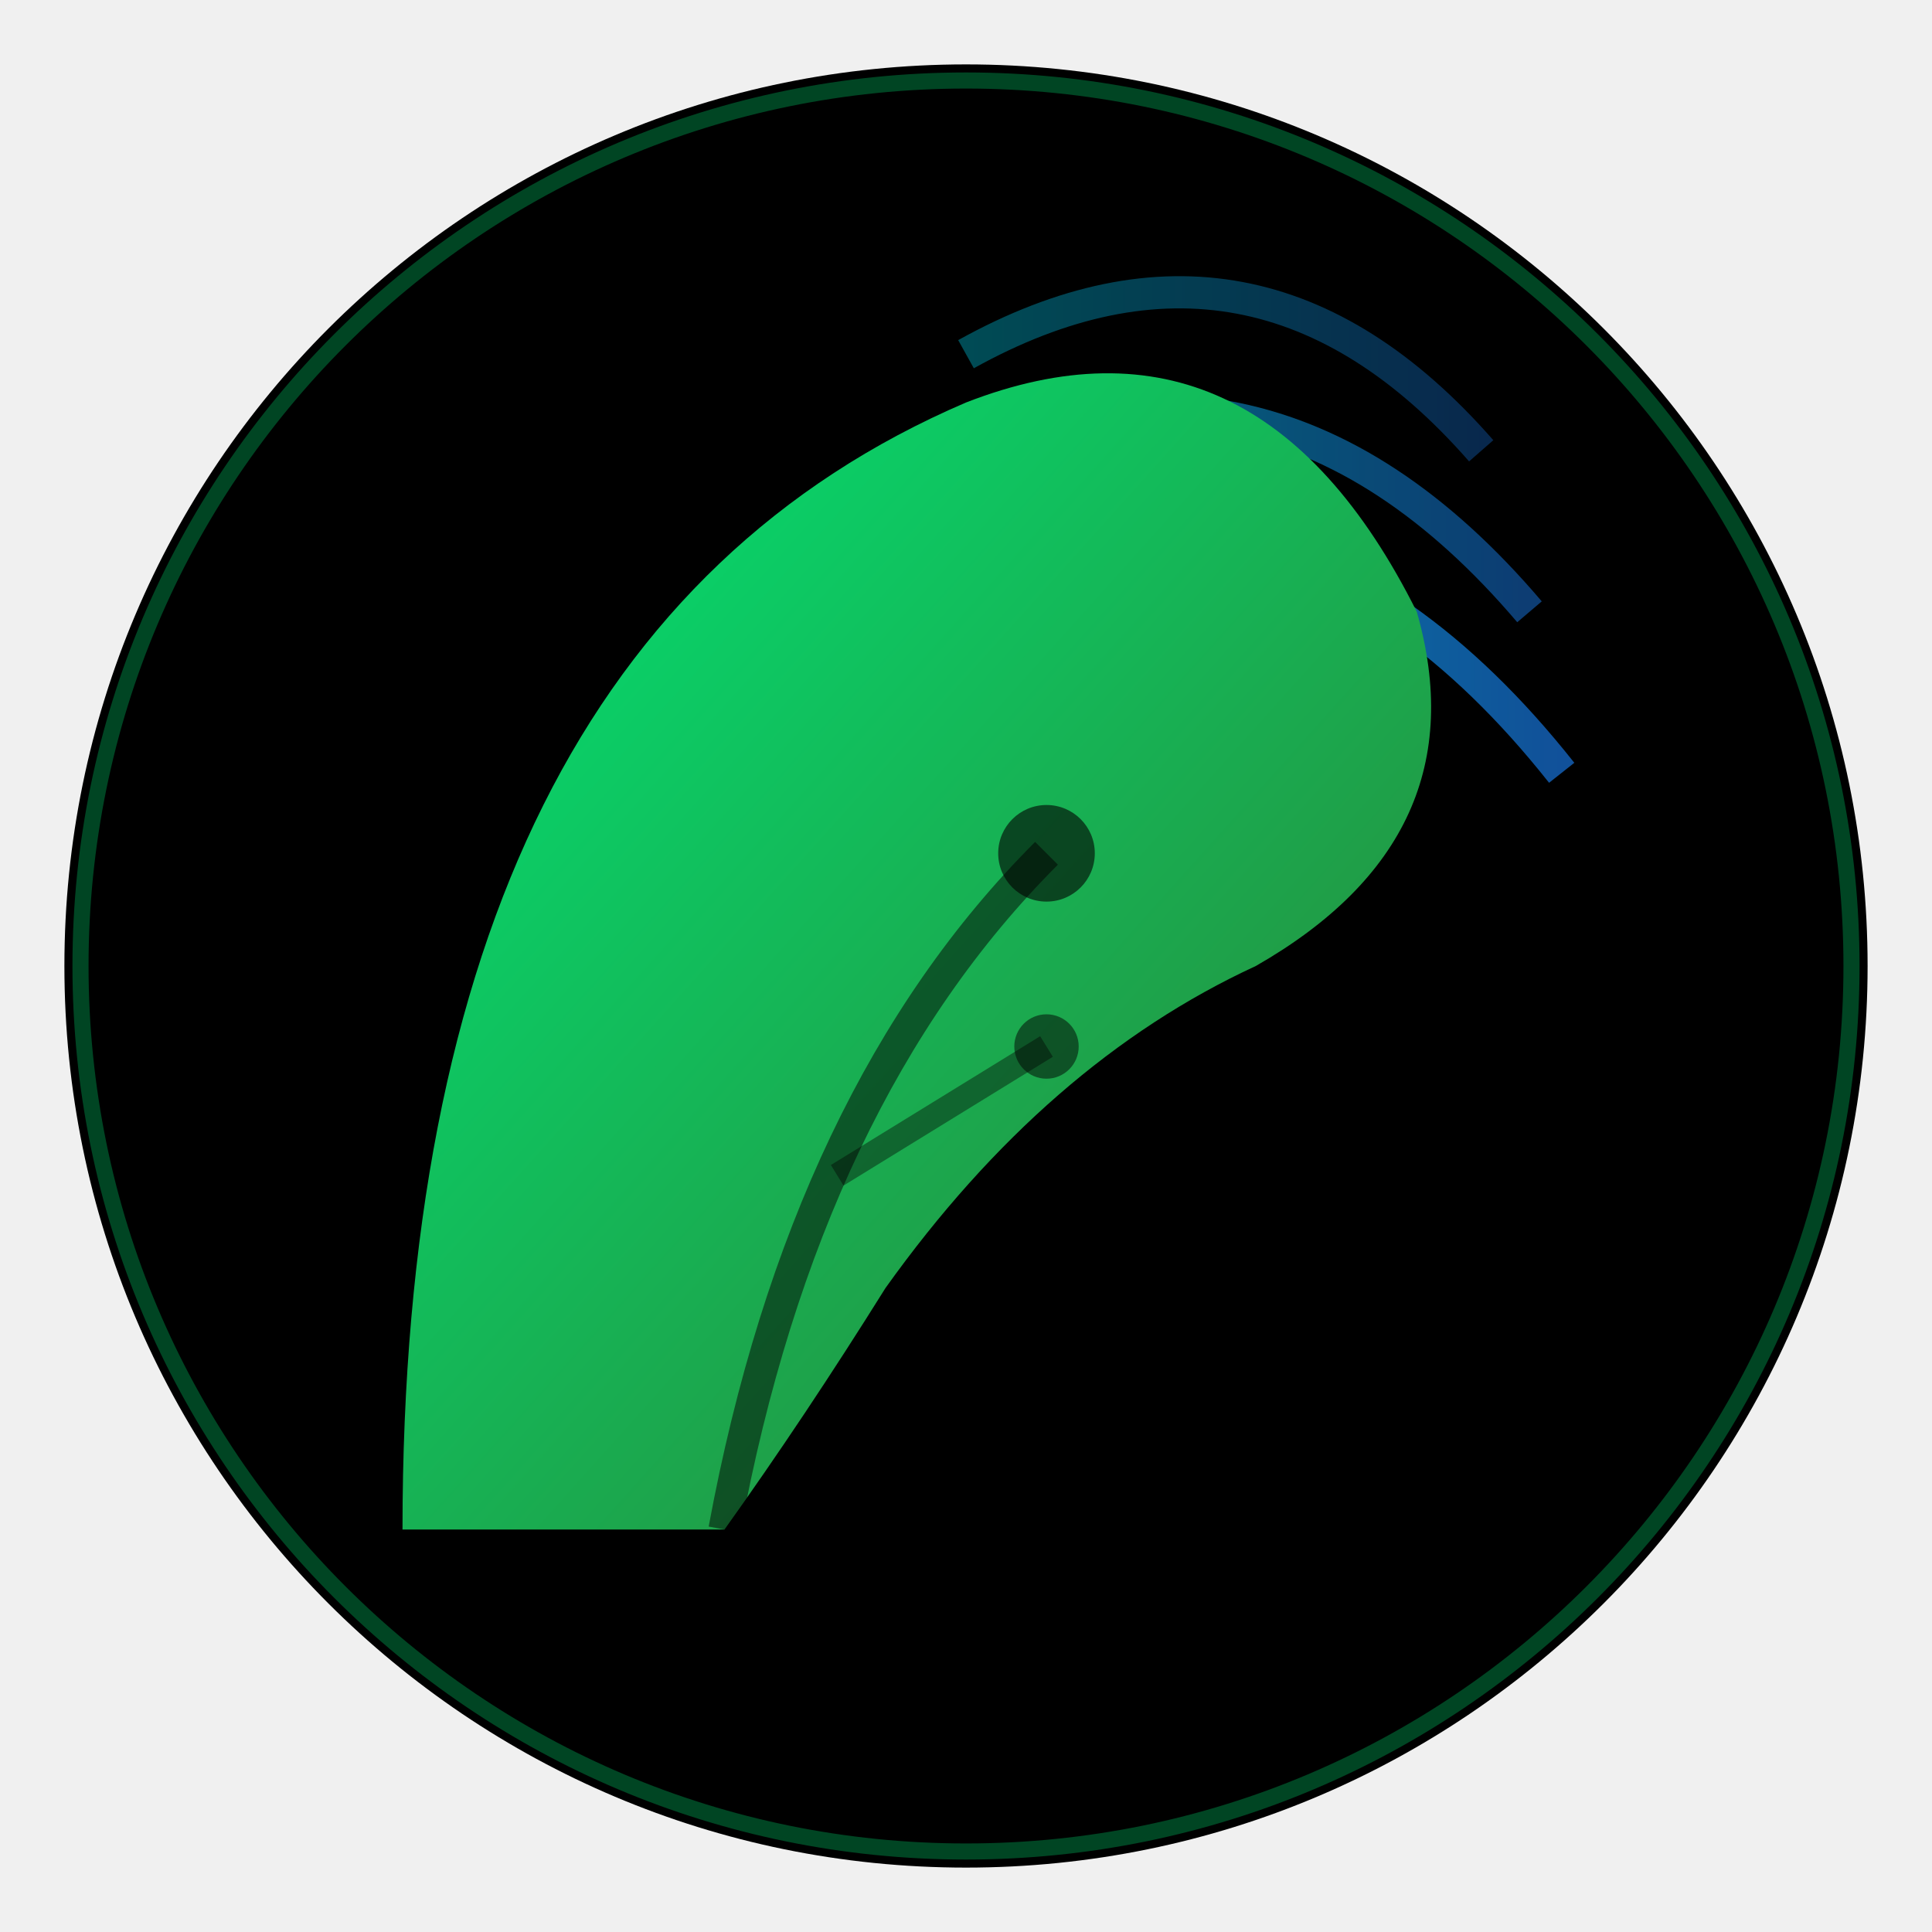
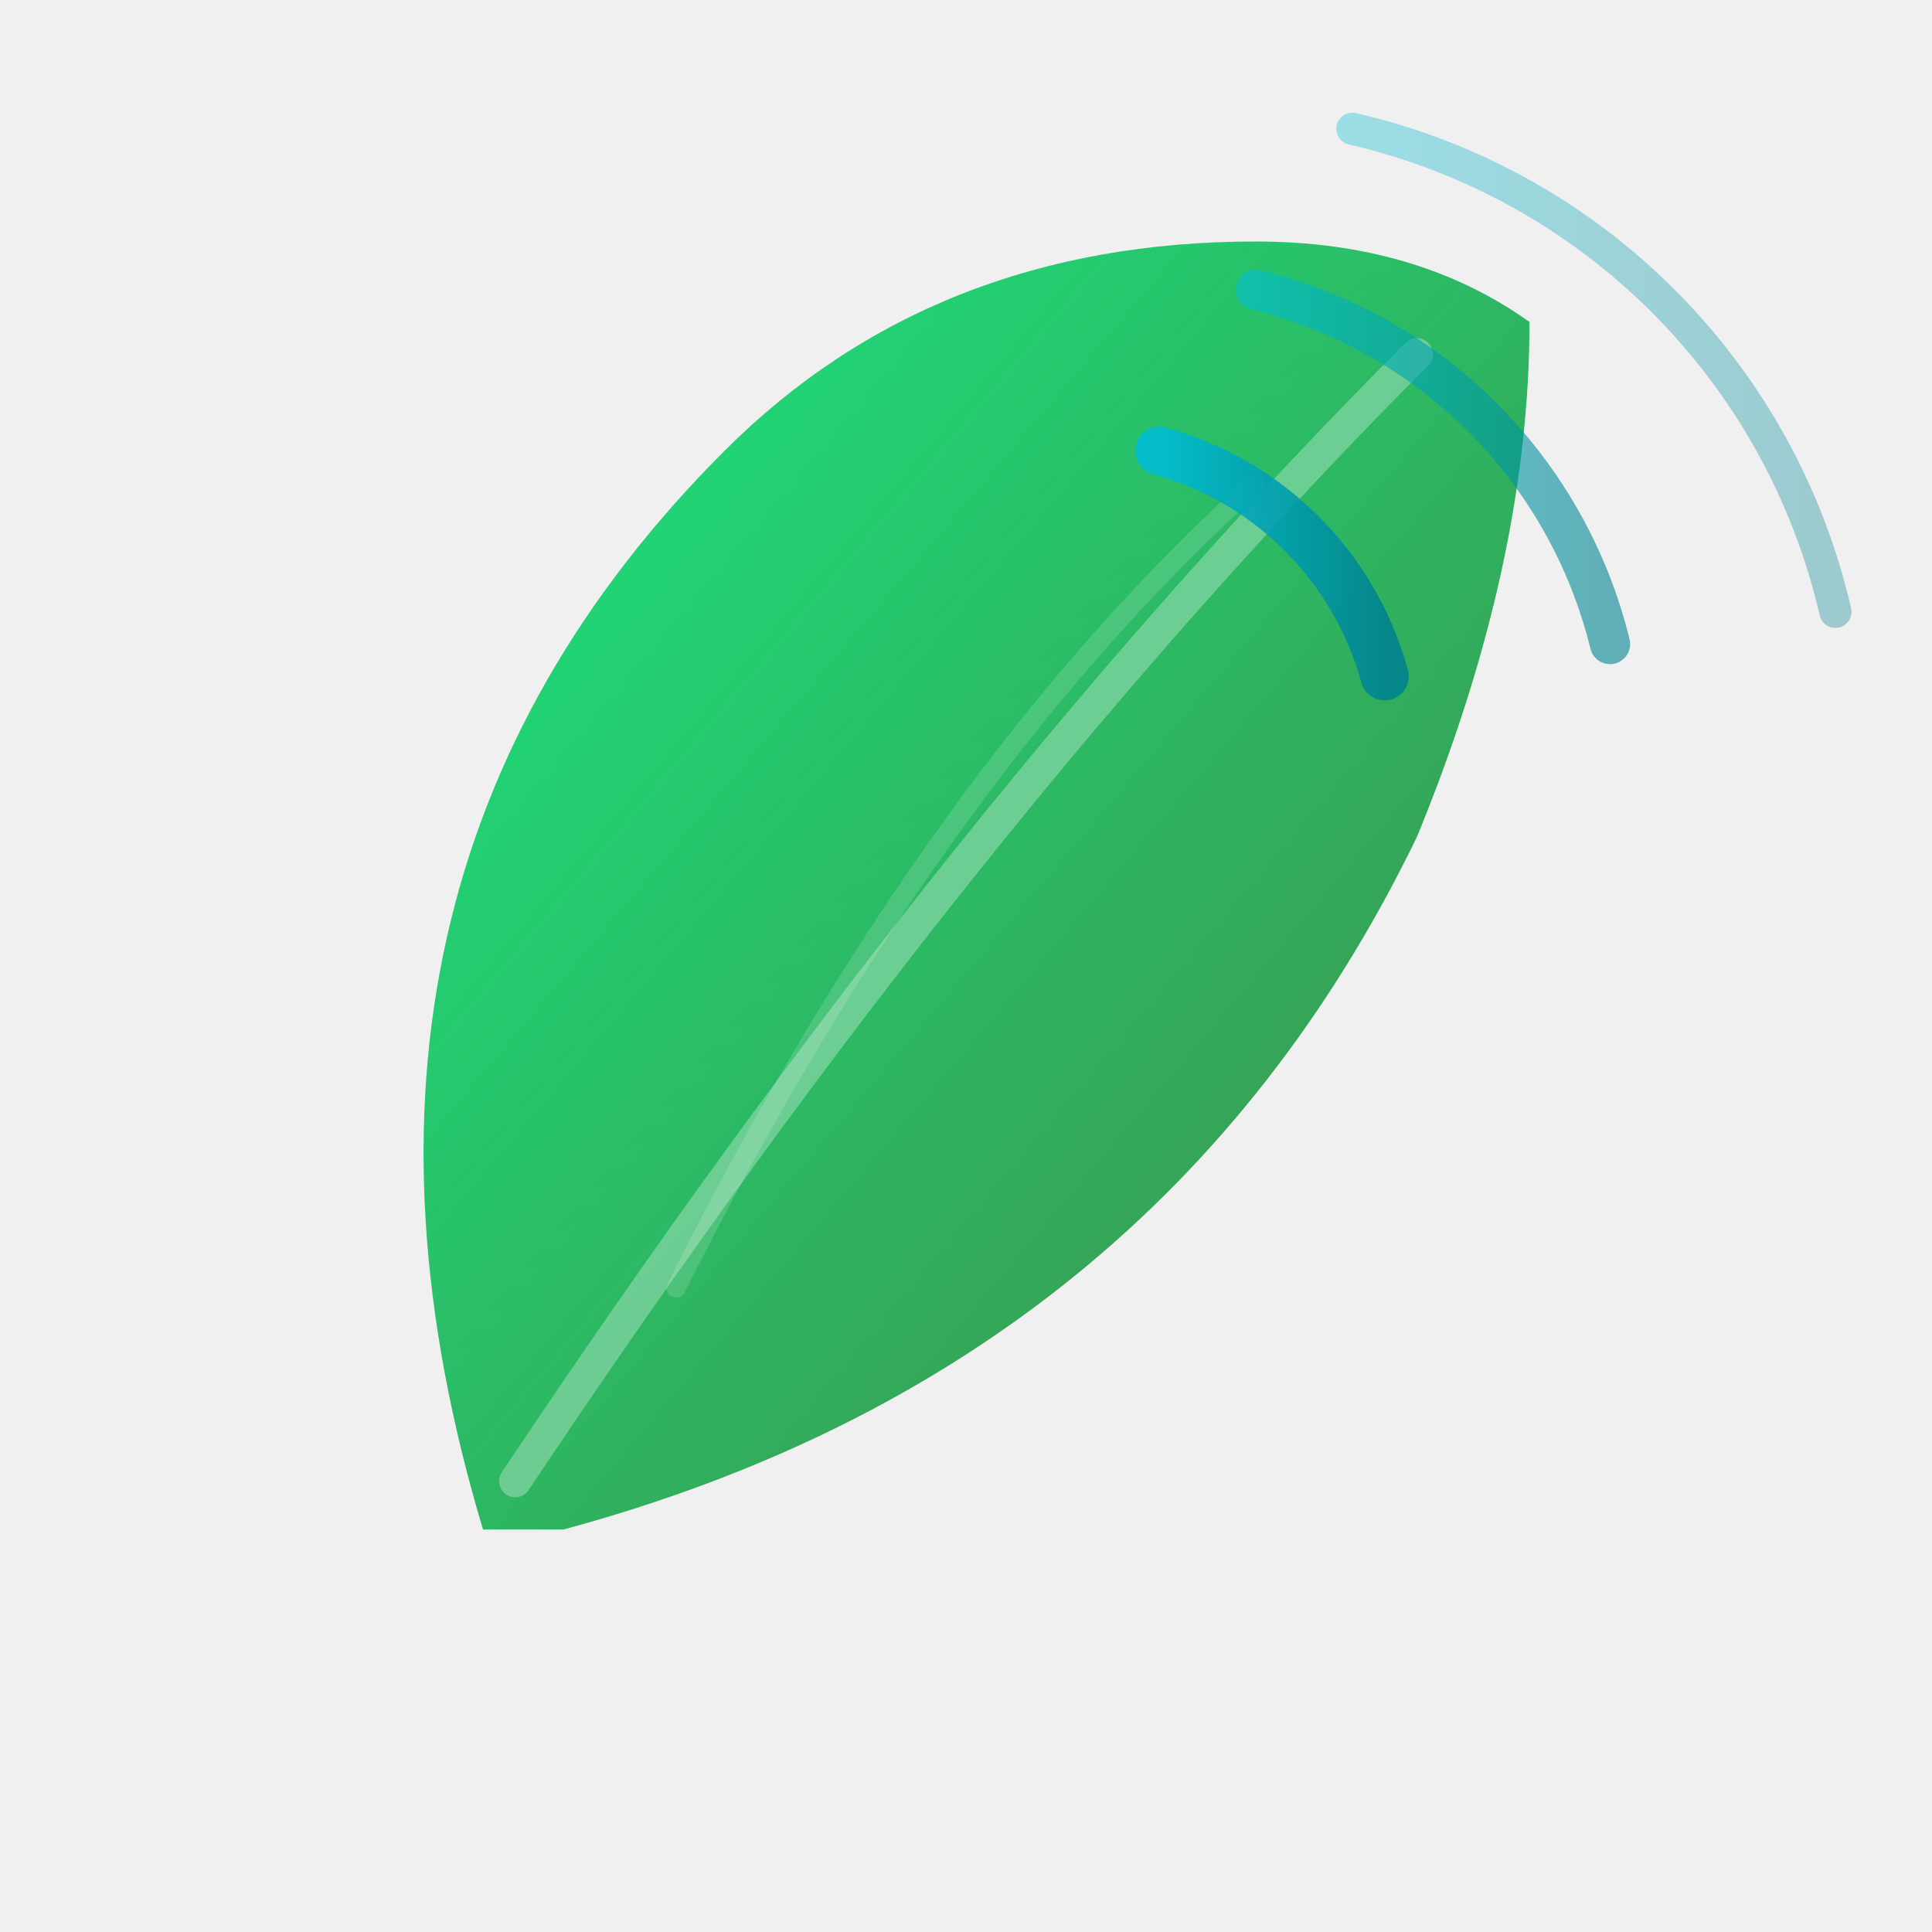
- <svg xmlns="http://www.w3.org/2000/svg" viewBox="0 0 120 120">
+ <svg xmlns="http://www.w3.org/2000/svg" viewBox="0 0 120 120" fill="none">
  <defs>
    <linearGradient id="leafGrad" x1="0%" y1="0%" x2="100%" y2="100%">
-       <stop offset="0%" style="stop-color:#00E676;stop-opacity:1" />
-       <stop offset="100%" style="stop-color:#2E7D32;stop-opacity:1" />
+       <stop offset="0%" stop-color="#00E676" />
+       <stop offset="100%" stop-color="#2E7D32" />
    </linearGradient>
-     <linearGradient id="signalGrad" x1="0%" y1="0%" x2="100%" y2="0%">
-       <stop offset="0%" style="stop-color:#00BCD4;stop-opacity:1" />
-       <stop offset="100%" style="stop-color:#1565C0;stop-opacity:1" />
+     <linearGradient id="signalGrad" x1="0%" y1="50%" x2="100%" y2="50%">
+       <stop offset="0%" stop-color="#00BCD4" />
+       <stop offset="100%" stop-color="#00838F" />
    </linearGradient>
  </defs>
-   <circle cx="60" cy="60" r="56" fill="#000000" />
-   <circle cx="60" cy="60" r="55" fill="none" stroke="#00E676" stroke-width="1" opacity="0.3" />
-   <path d="M 60 22 Q 78 12 92 28" stroke="url(#signalGrad)" stroke-width="2" fill="none" opacity="0.4" />
-   <path d="M 56 30 Q 78 18 95 38" stroke="url(#signalGrad)" stroke-width="2" fill="none" opacity="0.6" />
-   <path d="M 52 38 Q 78 24 97 48" stroke="url(#signalGrad)" stroke-width="2" fill="none" opacity="0.8" />
-   <path d="M 25 95 Q 25 40 60 25 Q 78 18 88 38 Q 92 52 78 60 Q 65 66 55 80 Q 50 88 45 95 Z" fill="url(#leafGrad)" />
-   <path d="M 45 95 Q 50 68 65 53" stroke="#000000" stroke-width="2" fill="none" opacity="0.5" />
-   <path d="M 52 73 L 65 65" stroke="#000000" stroke-width="1.5" fill="none" opacity="0.4" />
-   <circle cx="65" cy="53" r="3" fill="#000000" opacity="0.6" />
-   <circle cx="65" cy="65" r="2" fill="#000000" opacity="0.5" />
+   <path d="M30 95Q18 55 45 28Q58 15 78 15Q88 15 95 20Q95 35 88 52Q72 85 35 95Q32 95 30 95z" fill="url(#leafGrad)" opacity="0.9" />
+   <path d="M88 22Q60 50 32 92" stroke="#fff" stroke-width="2" stroke-linecap="round" opacity="0.3" fill="none" />
+   <path d="M78 30Q58 48 42 80" stroke="#fff" stroke-width="1.2" stroke-linecap="round" opacity="0.15" fill="none" />
+   <path d="M72 28a20 20 0 0 1 14 14" stroke="url(#signalGrad)" stroke-width="3" stroke-linecap="round" fill="none" opacity="0.9" />
+   <path d="M78 18a30 30 0 0 1 22 22" stroke="url(#signalGrad)" stroke-width="2.5" stroke-linecap="round" fill="none" opacity="0.6" />
+   <path d="M84 8a40 40 0 0 1 30 30" stroke="url(#signalGrad)" stroke-width="2" stroke-linecap="round" fill="none" opacity="0.35" />
</svg>
